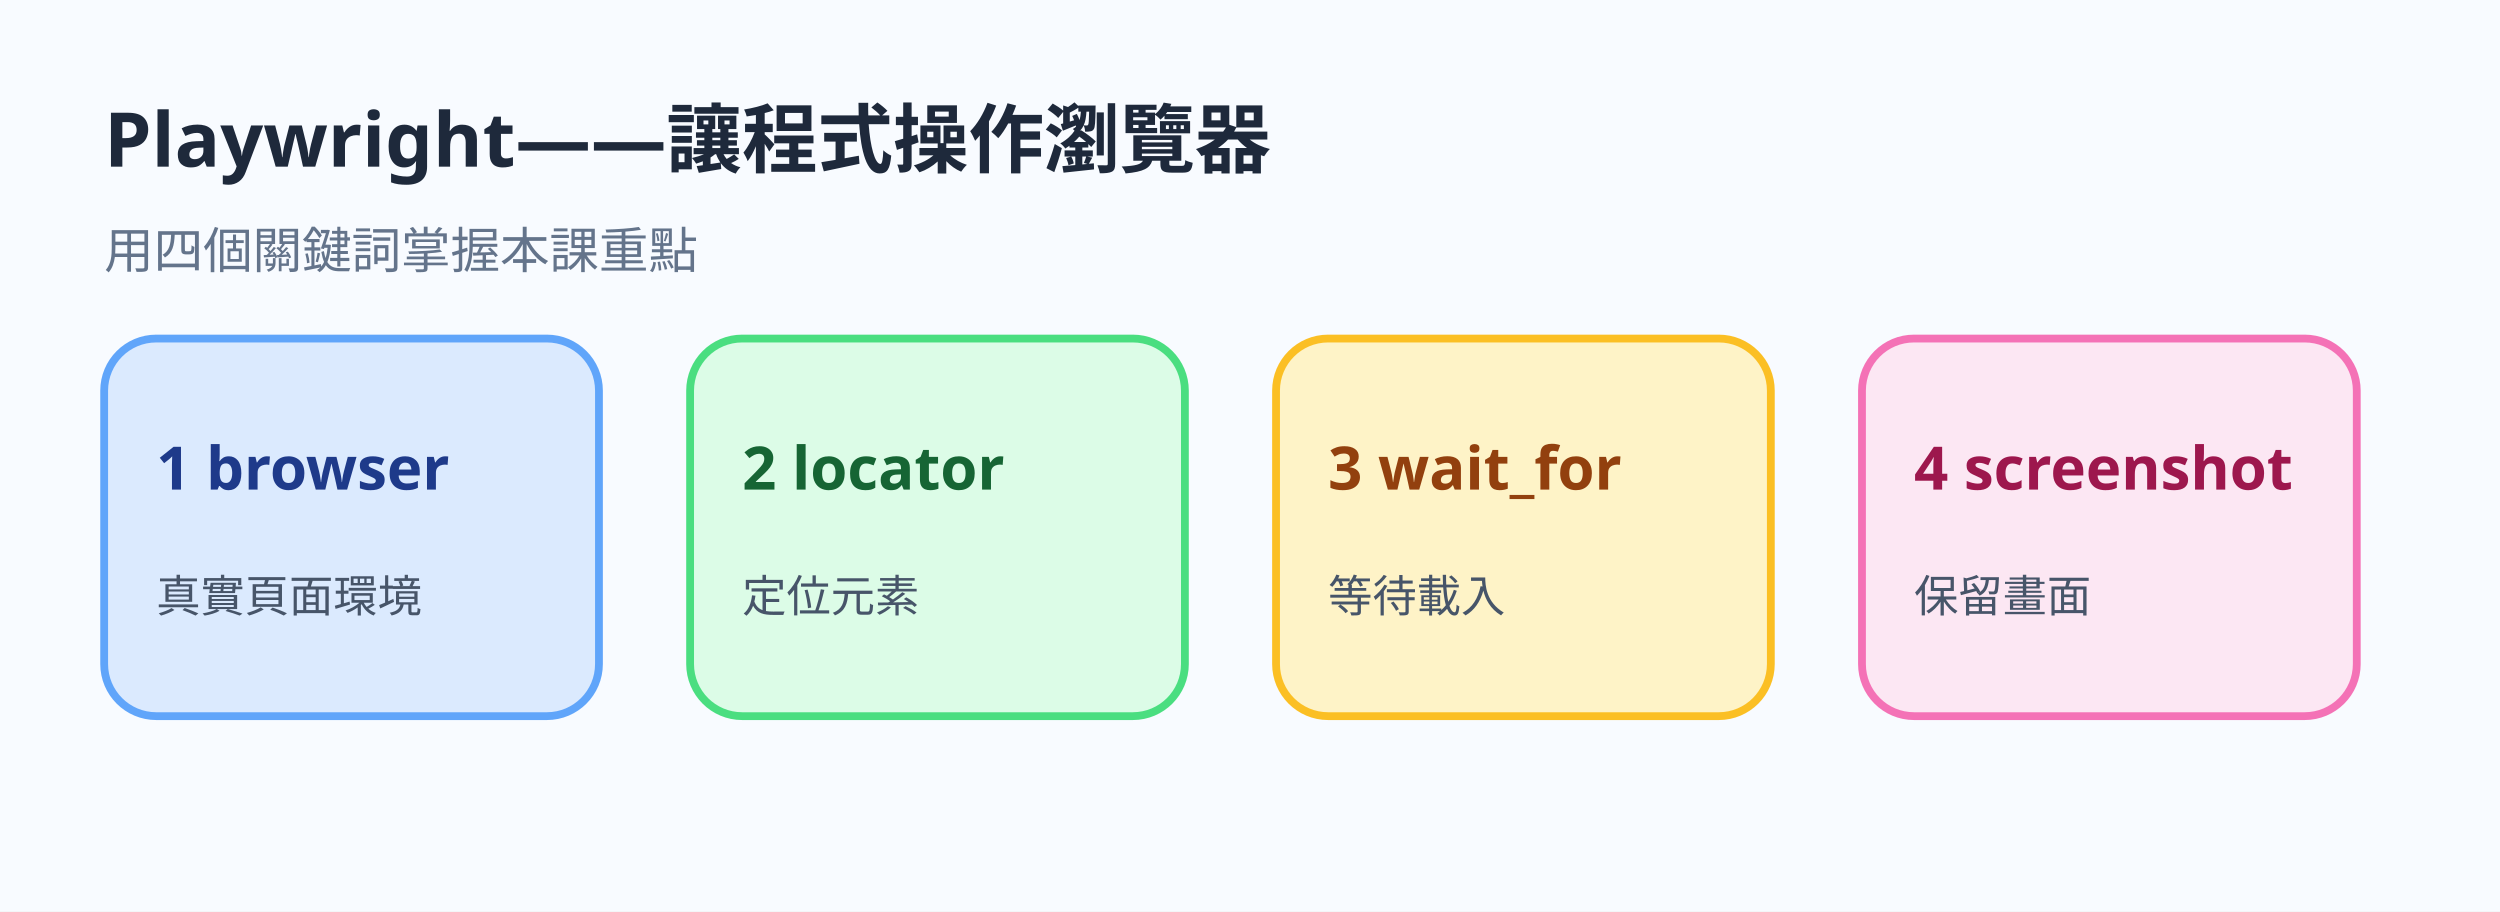
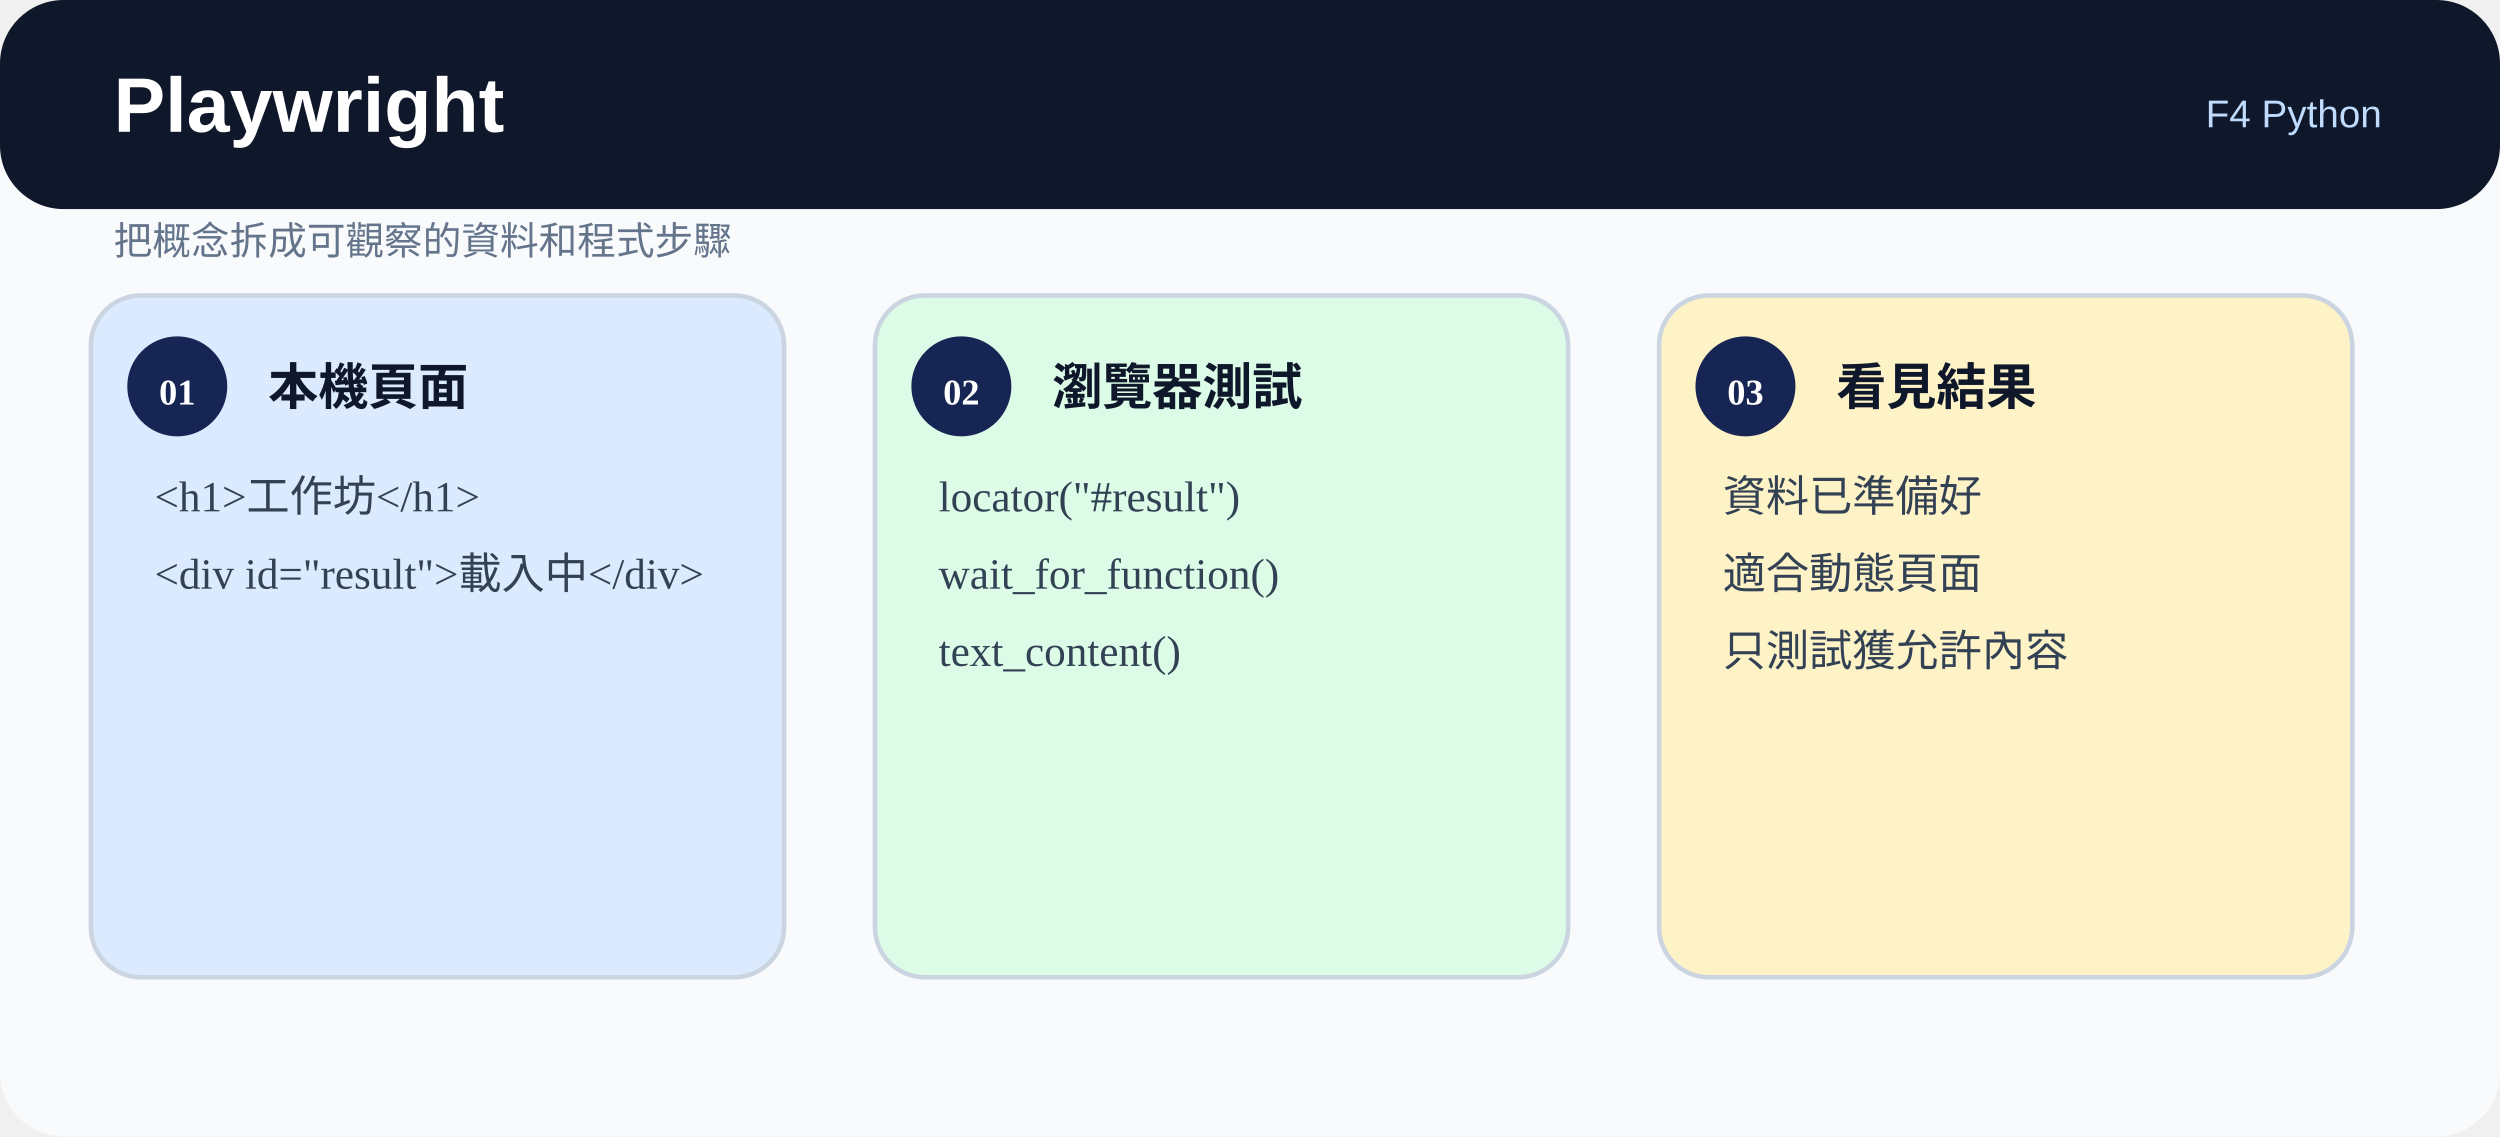
- <svg xmlns="http://www.w3.org/2000/svg" viewBox="0 0 960 350" role="img" aria-labelledby="title desc">
-   <rect width="960" height="350" fill="#f8fbff" />
-   <text x="40" y="64" font-family="system-ui,sans-serif" font-size="29" font-weight="700" fill="#1e293b">Playwright——讓程式操作瀏覽器</text>
-   <text x="40" y="103" font-family="system-ui,sans-serif" font-size="19" fill="#64748b">用四個關鍵詞掌握本課重點</text>
-   <rect x="40" y="130" width="190" height="145" rx="20" fill="#dbeafe" stroke="#60a5fa" stroke-width="3" />
-   <text x="60" y="188" font-family="system-ui,sans-serif" font-size="23" font-weight="700" fill="#1e3a8a">1 browser</text>
-   <text x="60" y="235" font-family="system-ui,sans-serif" font-size="17" fill="#475569">真實頁面環境</text>
-   <rect x="265" y="130" width="190" height="145" rx="20" fill="#dcfce7" stroke="#4ade80" stroke-width="3" />
-   <text x="285" y="188" font-family="system-ui,sans-serif" font-size="23" font-weight="700" fill="#166534">2 locator</text>
-   <text x="285" y="235" font-family="system-ui,sans-serif" font-size="17" fill="#475569">定位元素</text>
-   <rect x="490" y="130" width="190" height="145" rx="20" fill="#fef3c7" stroke="#fbbf24" stroke-width="3" />
-   <text x="510" y="188" font-family="system-ui,sans-serif" font-size="23" font-weight="700" fill="#92400e">3 wait_for</text>
-   <text x="510" y="235" font-family="system-ui,sans-serif" font-size="17" fill="#475569">等待載入</text>
-   <rect x="715" y="130" width="190" height="145" rx="20" fill="#fce7f3" stroke="#f472b6" stroke-width="3" />
-   <text x="735" y="188" font-family="system-ui,sans-serif" font-size="23" font-weight="700" fill="#9d174d">4 screenshot</text>
-   <text x="735" y="235" font-family="system-ui,sans-serif" font-size="17" fill="#475569">保留畫面</text>
+ <svg xmlns="http://www.w3.org/2000/svg" width="1100" height="500" viewBox="0 0 1100 500">
+   <rect width="1100" height="500" rx="28" fill="#f8fafc" />
+   <rect x="0" y="0" width="1100" height="92" rx="28" fill="#0f172a" />
+   <text x="50" y="58" font-family="Arial, 'Noto Sans CJK TC', sans-serif" font-size="34" font-weight="700" fill="#ffffff">Playwright</text>
+   <text x="1048" y="56" text-anchor="end" font-family="Arial, sans-serif" font-size="17" fill="#bfdbfe">F4 Python</text>
+   <text x="50" y="112" font-family="Arial, 'Noto Sans CJK TC', sans-serif" font-size="17" fill="#64748b">把概念拆成可觀察的資料和程式步驟</text>
+   <rect x="40" y="130" width="305" height="300" rx="22" fill="#dbeafe" stroke="#cbd5e1" stroke-width="2" />
+   <circle cx="78" cy="170" r="22" fill="#172554" />
+   <text x="78" y="178" text-anchor="middle" font-size="16" font-weight="700" fill="#ffffff">01</text>
+   <text x="118" y="178" font-size="22" font-weight="700" fill="#0f172a">本機頁面</text>
+   <text x="68" y="225" font-size="19" fill="#334155">&lt;h1&gt;工作坊&lt;/h1&gt;</text>
+   <text x="68" y="259" font-size="19" fill="#334155">&lt;div id="result"&gt;載入中&lt;/div&gt;</text>
+   <rect x="385" y="130" width="305" height="300" rx="22" fill="#dcfce7" stroke="#cbd5e1" stroke-width="2" />
+   <circle cx="423" cy="170" r="22" fill="#172554" />
+   <text x="423" y="178" text-anchor="middle" font-size="16" font-weight="700" fill="#ffffff">02</text>
+   <text x="463" y="178" font-size="22" font-weight="700" fill="#0f172a">瀏覽器測試</text>
+   <text x="413" y="225" font-size="19" fill="#334155">locator("#result")</text>
+   <text x="413" y="259" font-size="19" fill="#334155">wait_for_function()</text>
+   <text x="413" y="293" font-size="19" fill="#334155">text_content()</text>
+   <rect x="730" y="130" width="305" height="300" rx="22" fill="#fef3c7" stroke="#cbd5e1" stroke-width="2" />
+   <circle cx="768" cy="170" r="22" fill="#172554" />
+   <text x="768" y="178" text-anchor="middle" font-size="16" font-weight="700" fill="#ffffff">03</text>
+   <text x="808" y="178" font-size="22" font-weight="700" fill="#0f172a">看見結果</text>
+   <text x="758" y="225" font-size="19" fill="#334155">資料已準備好</text>
+   <text x="758" y="259" font-size="19" fill="#334155">適合動態頁面</text>
+   <text x="758" y="293" font-size="19" fill="#334155">只測試獲允許內容</text>
</svg>
